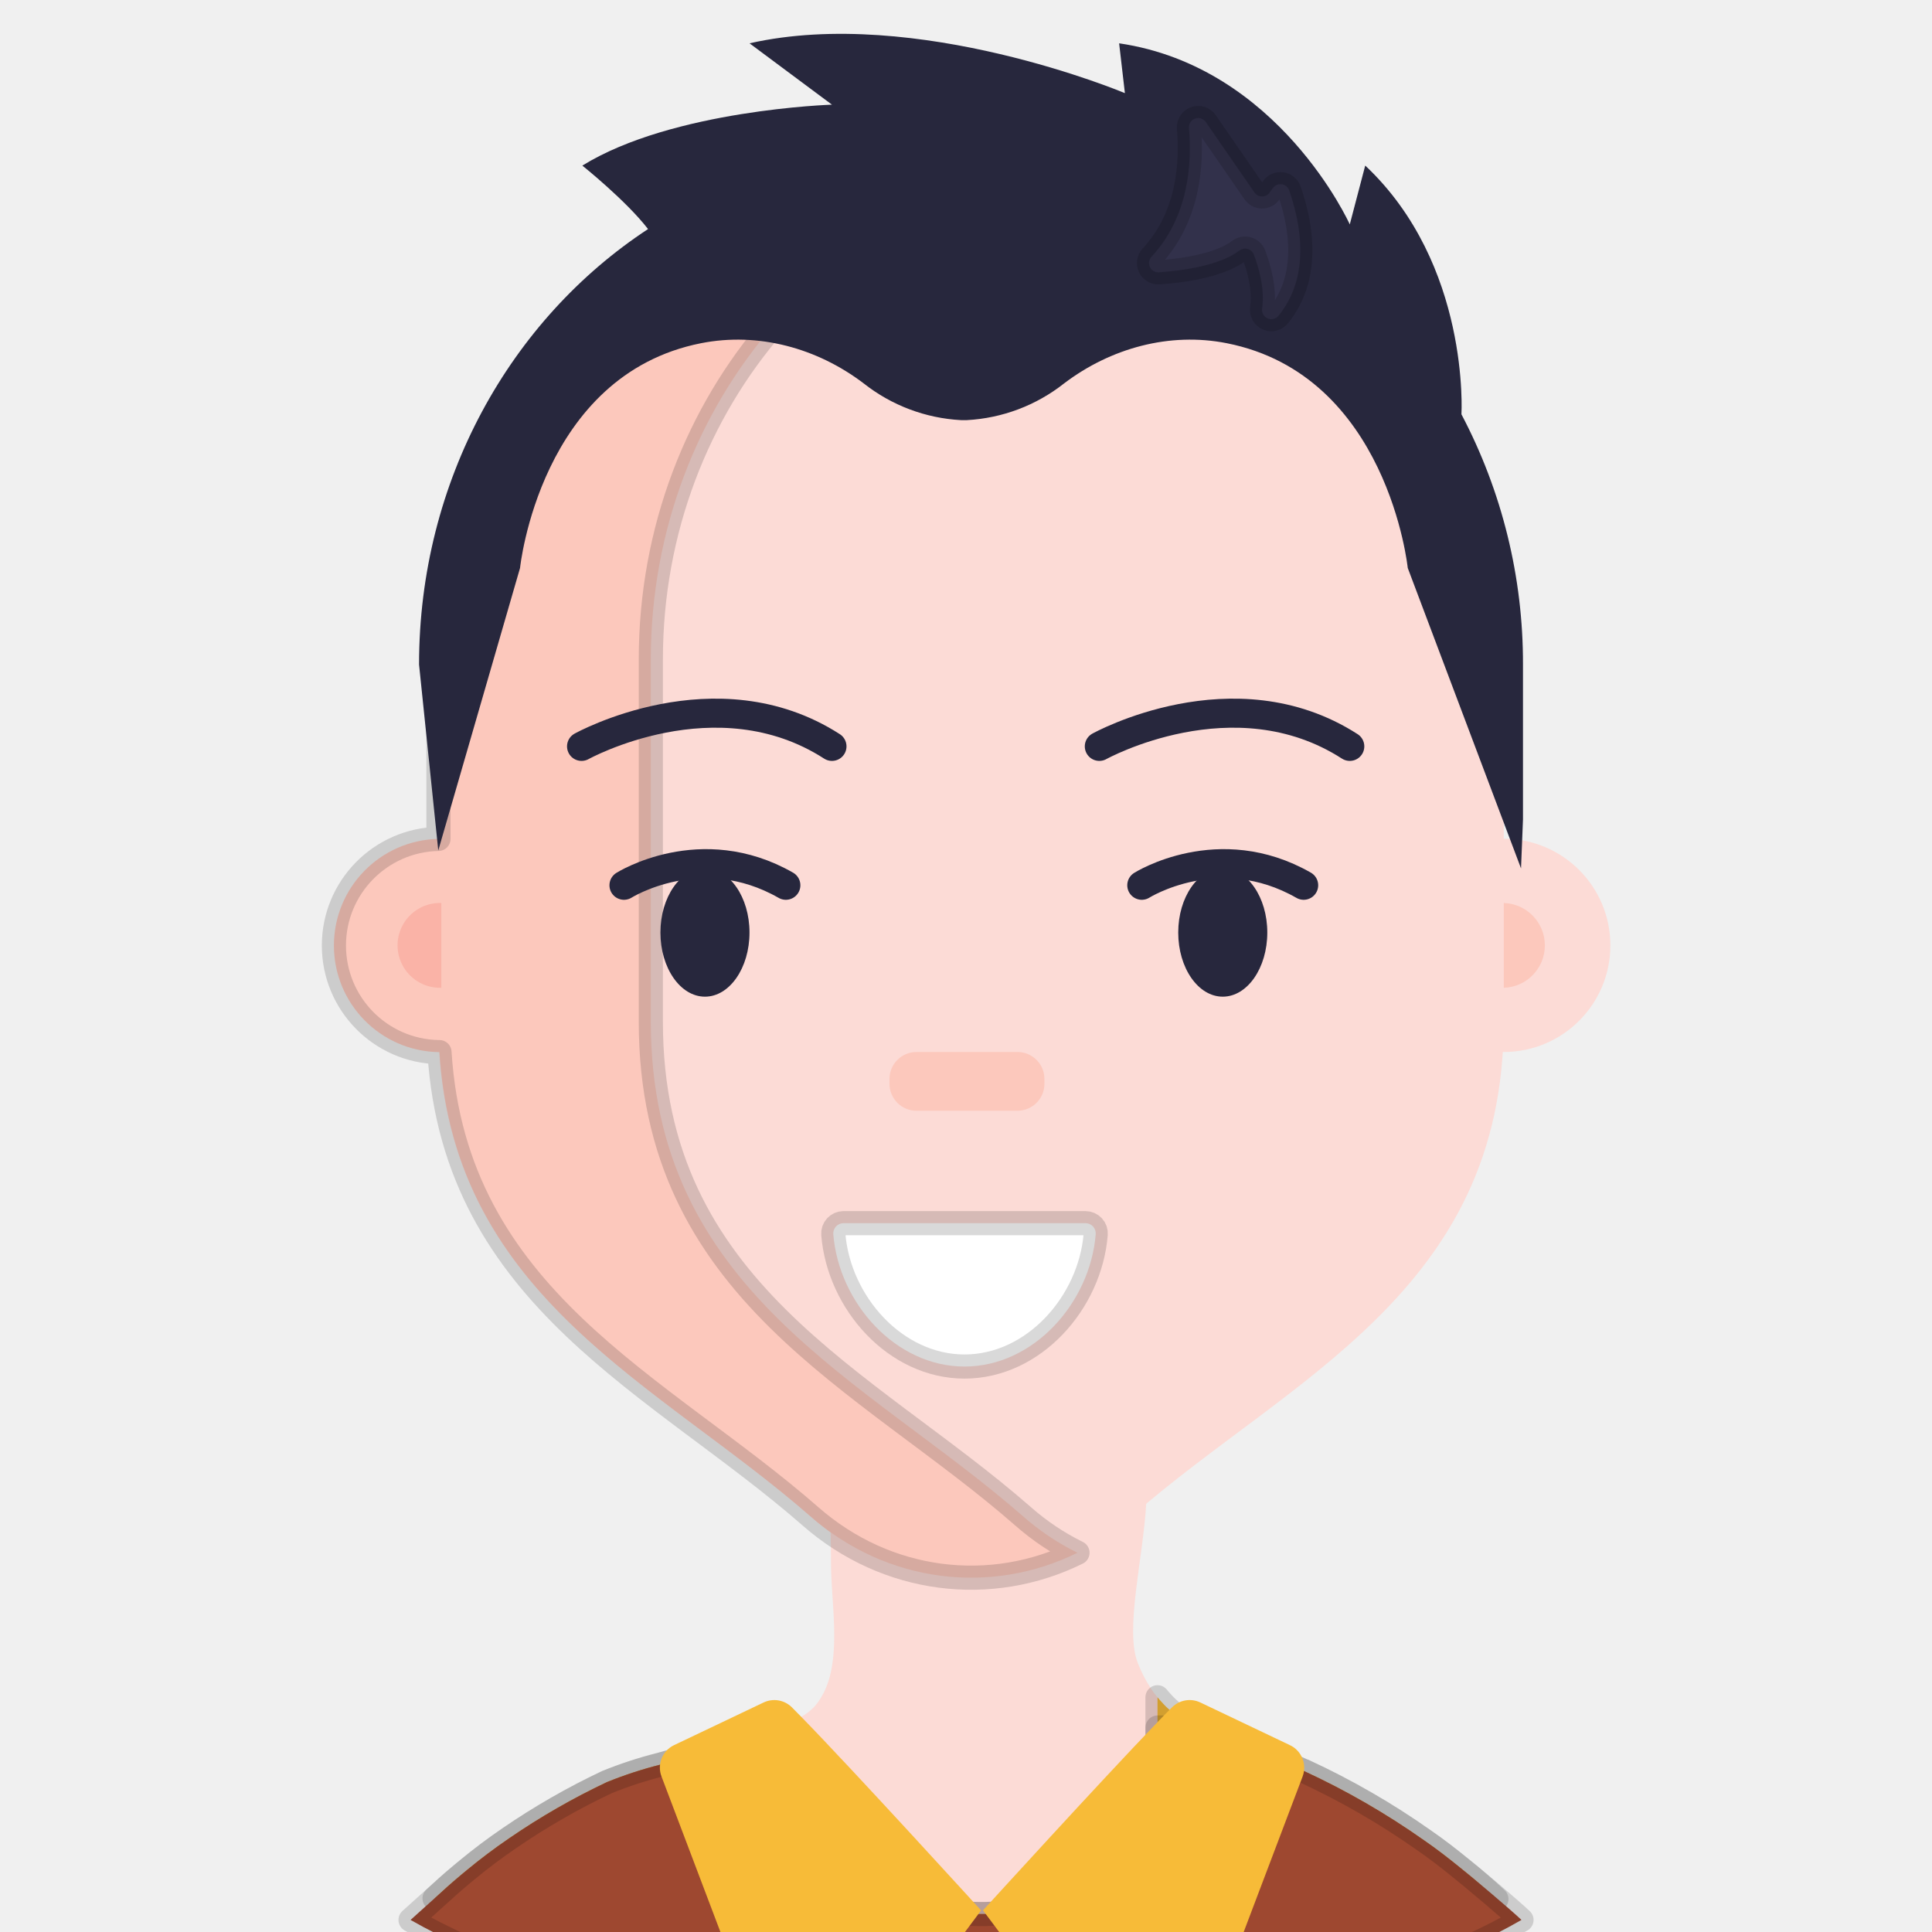
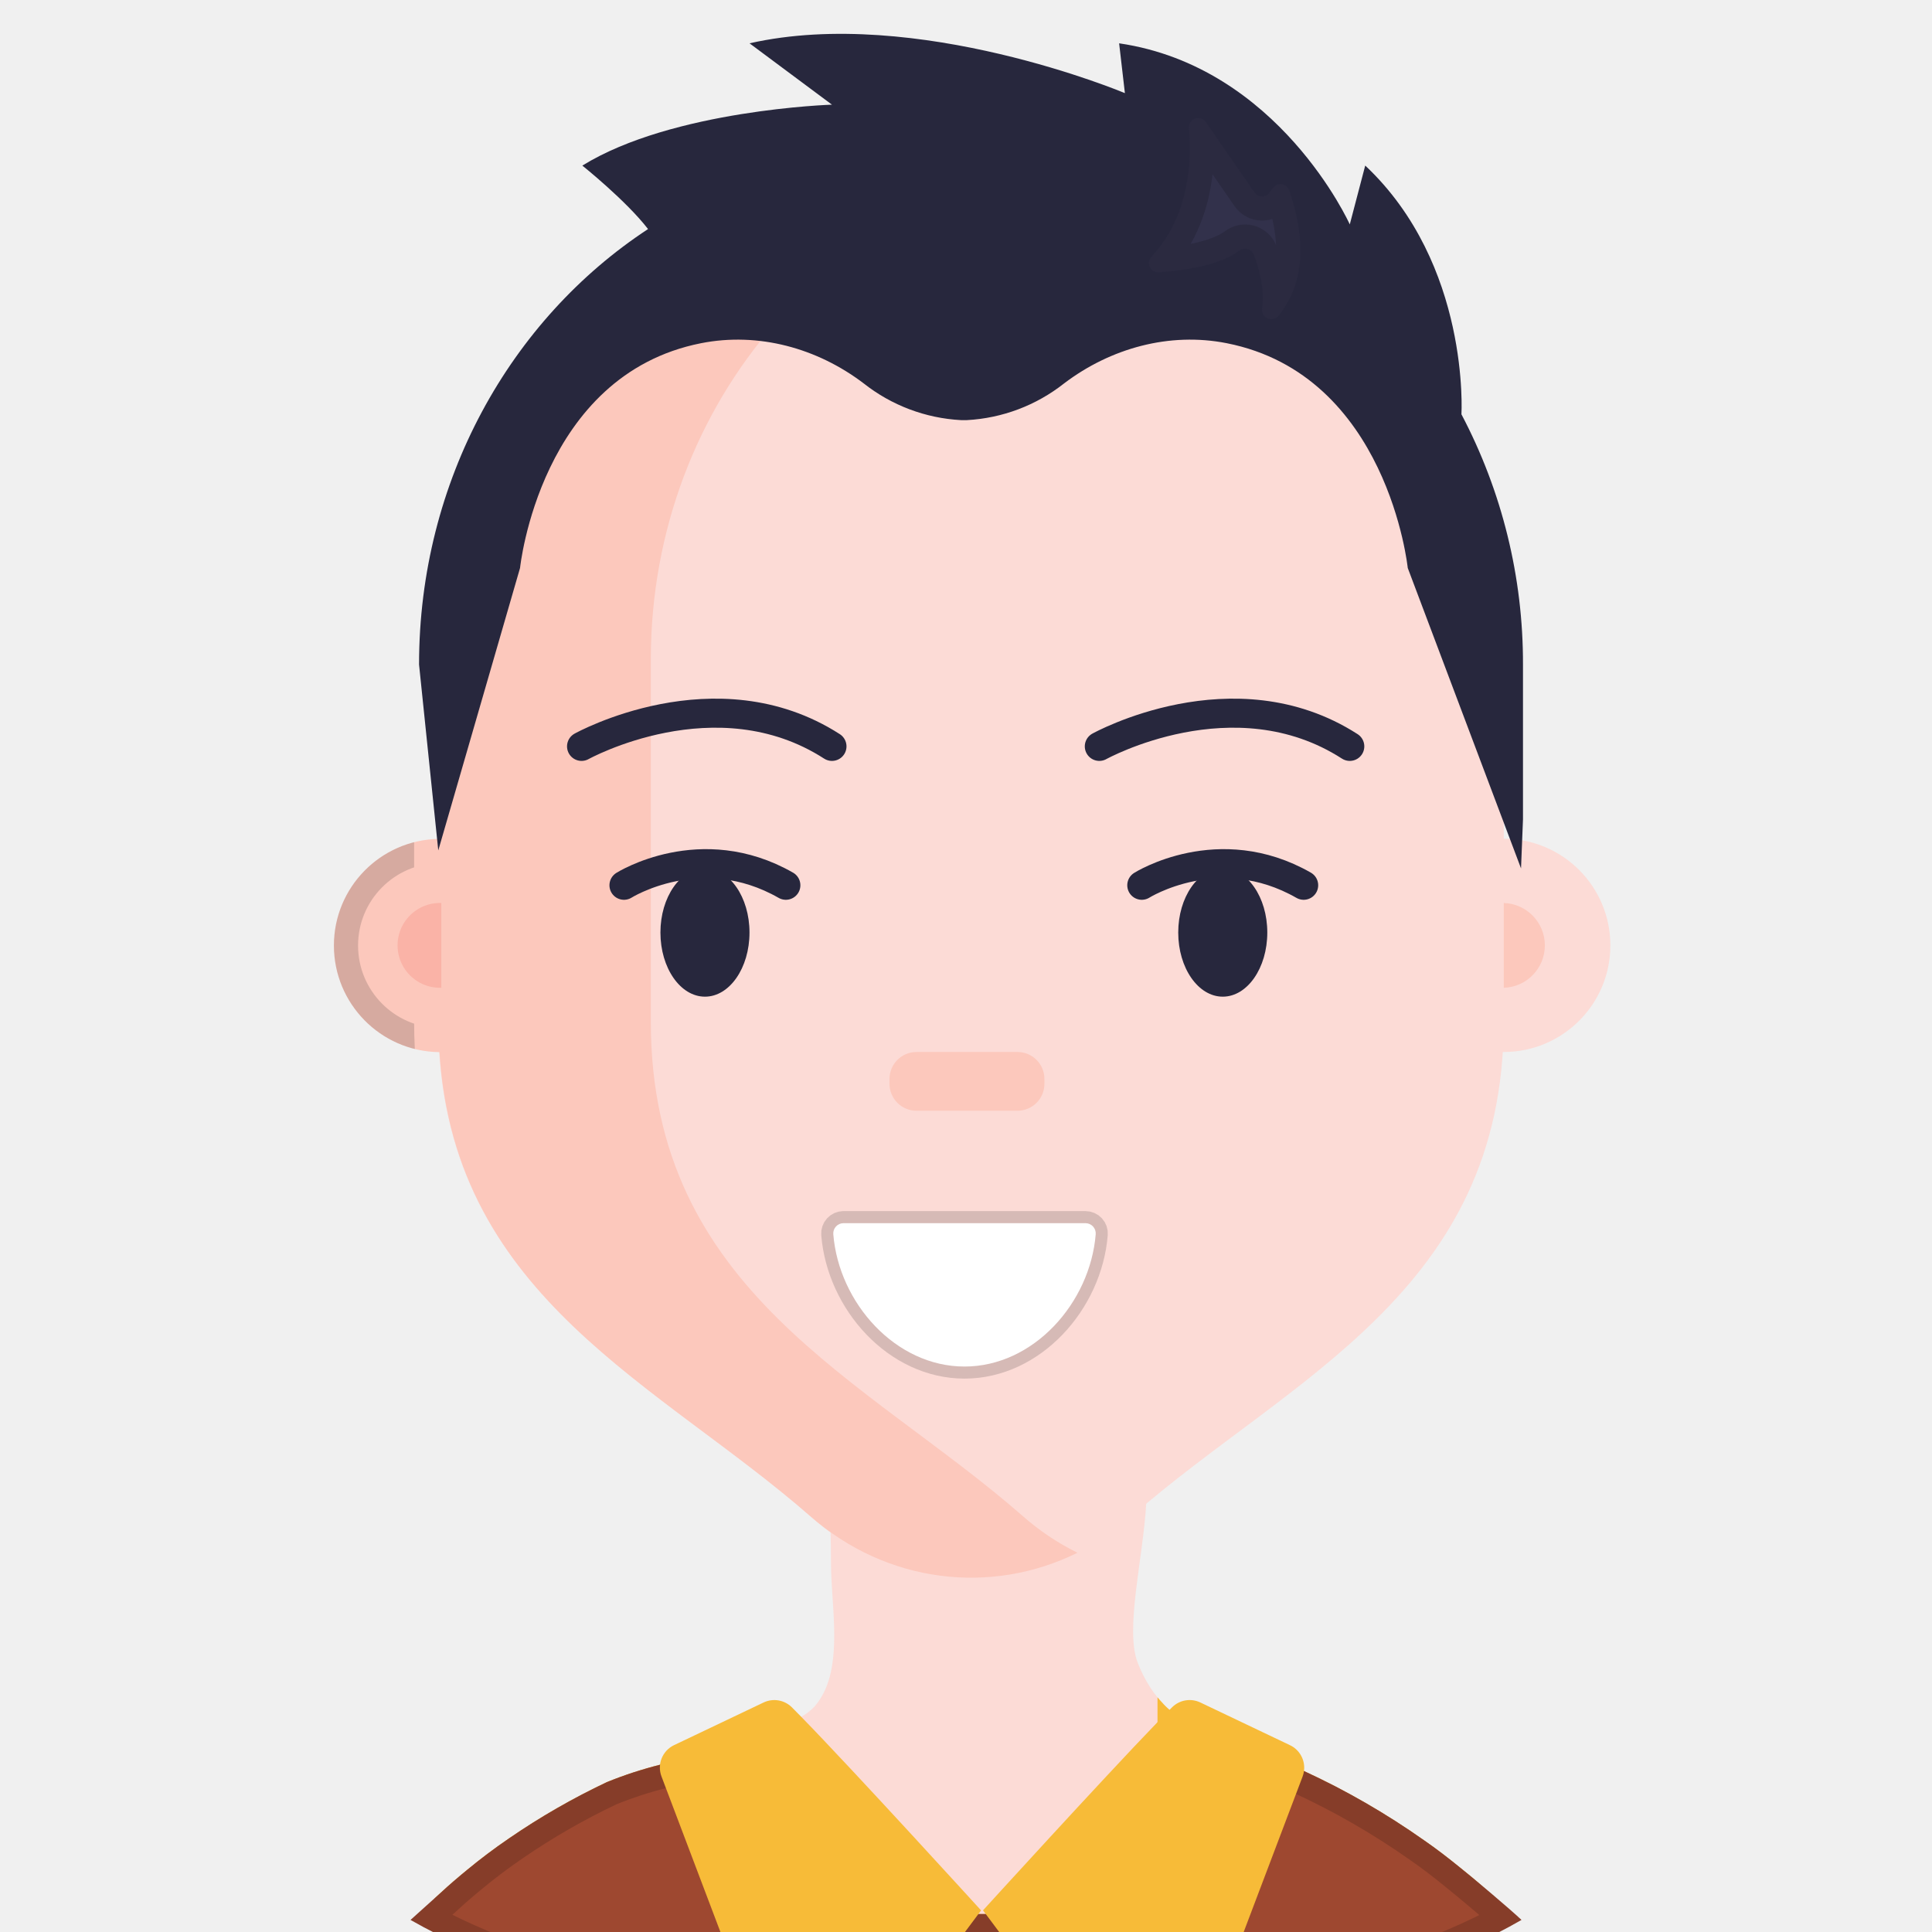
<svg xmlns="http://www.w3.org/2000/svg" id="Layer_1" viewBox="0 0 160 160">
  <defs>
    <style>.cls-1{fill:#f7bb38;}.cls-2{fill:#fab3a7;}.cls-3{fill:#fcc8bc;}.cls-4{fill:none;stroke:#27273d;stroke-linecap:round;stroke-width:2.406px;}.cls-5{fill:#fcdbd6;}.cls-6{fill:#32314b;}.cls-7{fill:#9e4830;}.cls-8{fill:#fff;}.cls-9{fill:#27273d;}</style>
  </defs>
  <g id="Avatars">
    <g id="Artboard">
      <g id="Men">
        <g id="Avatar-Users2_49">
          <g id="Icons">
-             <path id="Path" class="cls-5" d="M123.921,157.271c-10.68,6.161-22.54,9.999-34.805,11.265-3.029.309-6.072.464-9.116.464-2.228,0-4.434-.082-6.621-.247-12.959-.955-25.542-4.786-36.833-11.217l-.557-.316c.186-.175.368-.344.557-.512.32-.296.646-.588.976-.873.069-.055.141-.12.21-.179.313-.268.629-.536.952-.798,1.107-.917,2.27-1.791,3.489-2.623,2.568-1.763,5.272-3.317,8.088-4.648,1.431-.581,2.9-1.062,4.397-1.44,2.918-.825,6.531-1.774,9.219-2.812.858-.317,1.69-.703,2.485-1.155h0c.414-.235.791-.53,1.117-.877.389-.459.702-.976.928-1.533,1.234-2.97.412-7.167.412-10.333,0-.956-.017-1.794-.034-2.54h0c-.199-7.562-1.031-5.228,5.517-7.425.749-.171,1.51-.286,2.276-.344h0c4.953-.488,15.96-.904,17.287.344.997.935,1.189,2.815,1.059,5.06-.251,4.469-1.777,10.412-.708,13.159.28.731.636,1.43,1.062,2.087.177.276.373.54.584.791.131.162.261.313.402.457.076.093.165.179.244.261s.196.189.296.275l.048.038h0l.055.055.065.055c.096.086.196.168.299.244.06.053.123.103.189.148.483.366.996.69,1.533.969.199.107.402.21.605.303s.454.217.688.313c.234.096.526.223.798.344.141.052.275.107.423.158.636.244,1.31.481,2.001.722.141.048.282.096.423.151l.368.131c.131.041.261.089.392.141l.54.196c.282.107.567.213.856.344.227.086.457.179.688.275.23.096.368.155.55.237.182.083.416.186.626.282h.027c3.485,1.607,6.816,3.529,9.952,5.741,1.031.712,1.99,1.454,2.929,2.217,1.072.846,2.093,1.728,3.063,2.647Z" />
-             <path id="Path-2" class="cls-5" d="M124.533,54.607v30.013c0,22.382-17.817,29.562-30.807,40.941-7.583,6.775-19.044,6.775-26.627,0-12.987-11.385-30.803-18.562-30.803-40.941v-30.013c0-22.584,17.249-40.906,38.531-40.906h11.175c21.282.014,38.531,18.322,38.531,40.906Z" />
-             <path id="Path-3" class="cls-3" d="M53.899,84.62v-30.013c0-21.433,15.537-39.019,35.317-40.748-1.062-.103-2.135-.148-3.221-.148h-11.151c-21.282,0-38.534,18.312-38.534,40.906v14.857c-4.808.095-8.657,4.02-8.657,8.829s3.848,8.734,8.657,8.829h.086c1.282,20.436,18.219,27.5,30.717,38.438,6.328,5.552,14.957,6.562,22.12,3.022-1.631-.804-3.149-1.82-4.513-3.022-13.004-11.392-30.821-18.566-30.821-40.951Z" stroke="#000" stroke-opacity="0.15" stroke-width="2" stroke-linejoin="round" />
-             <circle id="Oval" class="cls-5" cx="124.533" cy="78.291" r="8.831" />
+             <g fill="#fcdbd6">
+               <path d="M123.921,157.271c-10.68,6.161-22.54,9.999-34.805,11.265-3.029.309-6.072.464-9.116.464-2.228,0-4.434-.082-6.621-.247-12.959-.955-25.542-4.786-36.833-11.217l-.557-.316c.186-.175.368-.344.557-.512.32-.296.646-.588.976-.873.069-.055.141-.12.21-.179.313-.268.629-.536.952-.798,1.107-.917,2.27-1.791,3.489-2.623,2.568-1.763,5.272-3.317,8.088-4.648,1.431-.581,2.9-1.062,4.397-1.44,2.918-.825,6.531-1.774,9.219-2.812.858-.317,1.69-.703,2.485-1.155h0c.414-.235.791-.53,1.117-.877.389-.459.702-.976.928-1.533,1.234-2.97.412-7.167.412-10.333,0-.956-.017-1.794-.034-2.54h0c-.199-7.562-1.031-5.228,5.517-7.425.749-.171,1.51-.286,2.276-.344h0c4.953-.488,15.96-.904,17.287.344.997.935,1.189,2.815,1.059,5.06-.251,4.469-1.777,10.412-.708,13.159.28.731.636,1.43,1.062,2.087.177.276.373.54.584.791.131.162.261.313.402.457.076.093.165.179.244.261s.196.189.296.275l.048.038h0l.055.055.065.055c.096.086.196.168.299.244.06.053.123.103.189.148.483.366.996.69,1.533.969.199.107.402.21.605.303s.454.217.688.313c.234.096.526.223.798.344.141.052.275.107.423.158.636.244,1.31.481,2.001.722.141.048.282.096.423.151l.368.131c.131.041.261.089.392.141l.54.196c.282.107.567.213.856.344.227.086.457.179.688.275.23.096.368.155.55.237.182.083.416.186.626.282h.027c3.485,1.607,6.816,3.529,9.952,5.741,1.031.712,1.99,1.454,2.929,2.217,1.072.846,2.093,1.728,3.063,2.647Z" id="ab0" />
+             </g>
+             <g fill="#fcdbd6">
+               <path d="M124.533,54.607v30.013c0,22.382-17.817,29.562-30.807,40.941-7.583,6.775-19.044,6.775-26.627,0-12.987-11.385-30.803-18.562-30.803-40.941v-30.013c0-22.584,17.249-40.906,38.531-40.906h11.175c21.282.014,38.531,18.322,38.531,40.906Z" id="ab1" />
+             </g>
+             <g fill="#fcc8bc">
+               <path d="M53.899,84.62v-30.013c0-21.433,15.537-39.019,35.317-40.748-1.062-.103-2.135-.148-3.221-.148h-11.151c-21.282,0-38.534,18.312-38.534,40.906v14.857c-4.808.095-8.657,4.02-8.657,8.829s3.848,8.734,8.657,8.829h.086c1.282,20.436,18.219,27.5,30.717,38.438,6.328,5.552,14.957,6.562,22.12,3.022-1.631-.804-3.149-1.82-4.513-3.022-13.004-11.392-30.821-18.566-30.821-40.951Z" id="ab2" />
+             </g>
+             <mask id="am2" maskUnits="userSpaceOnUse" x="0" y="0" width="160" height="160">
+               <use href="#ab2" fill="#fff" />
+               <use href="#ab0" fill="#000" stroke="#000" stroke-width="4" stroke-linejoin="round" />
+               <use href="#ab1" fill="#000" stroke="#000" stroke-width="4" stroke-linejoin="round" />
+               <use href="#ab3" fill="#000" stroke="#000" stroke-width="4" stroke-linejoin="round" />
+               <use href="#ab6" fill="#000" stroke="#000" stroke-width="4" stroke-linejoin="round" />
+               <use href="#ab7" fill="#000" stroke="#000" stroke-width="4" stroke-linejoin="round" />
+               <use href="#ab8" fill="#000" stroke="#000" stroke-width="4" stroke-linejoin="round" />
+             </mask>
+             <use href="#ab2" fill="none" stroke="#000" stroke-opacity="0.15" stroke-width="4" stroke-linejoin="round" mask="url(#am2)" />
+             <g fill="#fcdbd6">
+               <circle cx="124.533" cy="78.291" r="8.831" id="ab3" />
+             </g>
            <path id="Path-4" class="cls-4" d="M48.162,61.812s11.127-6.188,20.738,0" />
            <path id="Path-5" class="cls-4" d="M91.041,61.812s11.131-6.188,20.742,0" />
-             <rect id="Rectangle" class="cls-3" x="73.665" y="87.122" width="12.829" height="4.864" rx="2.23" ry="2.23" />
-             <path id="Path-6" class="cls-2" d="M36.547,74.781c-1.281-.04-2.482.62-3.134,1.723-.652,1.103-.652,2.473,0,3.576.652,1.103,1.853,1.763,3.134,1.723v-7.023Z" />
-             <path id="Path-7" class="cls-3" d="M124.536,81.804c1.897-.059,3.403-1.614,3.403-3.511s-1.507-3.452-3.403-3.511v7.023Z" />
+             <g fill="#fcc8bc">
+               <rect x="73.665" y="87.122" width="12.829" height="4.864" rx="2.23" ry="2.23" id="ab6" />
+             </g>
+             <g fill="#fab3a7">
+               <path d="M36.547,74.781c-1.281-.04-2.482.62-3.134,1.723-.652,1.103-.652,2.473,0,3.576.652,1.103,1.853,1.763,3.134,1.723v-7.023Z" id="ab7" />
+             </g>
+             <g fill="#fcc8bc">
+               <path d="M124.536,81.804c1.897-.059,3.403-1.614,3.403-3.511s-1.507-3.452-3.403-3.511v7.023Z" id="ab8" />
+             </g>
            <ellipse id="Oval-2" class="cls-9" cx="58.382" cy="77.229" rx="3.688" ry="5.311" />
            <ellipse id="Oval-3" class="cls-9" cx="101.264" cy="77.229" rx="3.688" ry="5.311" />
            <path id="Path-8" class="cls-4" d="M51.675,73.314s6.373-4.025,13.406,0" />
            <path id="Path-9" class="cls-4" d="M94.558,73.314s6.37-4.025,13.406,0" />
-             <path id="Path-10" class="cls-8" d="M69.856,101.298c-.237 0-.463.099-.624.274-.161.174-.241.408-.222.644.461,5.686,5.156,10.955,10.866,10.955h0c5.717,0,10.405-5.27,10.866-10.955.019-.236-.061-.47-.222-.644-.161-.174-.387-.274-.624-.274h-20.041Z" stroke="#000" stroke-opacity="0.15" stroke-width="2" stroke-linejoin="round" />
-             <path id="Path-11" class="cls-1" d="M123.921,157.271c-10.68,6.161-22.54,9.999-34.805,11.265-3.029.309-6.072.464-9.116.464-2.228,0-4.434-.082-6.621-.247-12.959-.955-25.542-4.786-36.833-11.217l-.557-.316c.186-.175.368-.344.557-.512.32-.296.646-.588.976-.873.069-.055.141-.12.21-.179.313-.268.629-.536.952-.798,1.107-.917,2.27-1.791,3.489-2.623,2.568-1.763,5.272-3.317,8.088-4.648,1.431-.581,2.9-1.062,4.397-1.44,2.918-.825,6.531-1.774,9.219-2.812v7.721l11.935,6.37c.863.712,3.022,1.069,5.208,1.086h.598c2.062-.048,4.053-.406,4.861-1.079l9.381-6.37v-10.502c.131.162.261.313.402.457.076.093.165.179.244.261.079.083.196.189.296.275l.045.045h0c.017.02.037.037.058.052l.065.055c.096.086.196.168.299.244.06.053.123.103.189.148.483.366.996.69,1.533.969.199.107.402.21.605.303.203.093.454.217.688.313s.526.223.798.344c.141.052.275.107.423.158.636.244,1.31.481,2.001.722.141.048.282.096.423.151l.368.131c.131.041.261.089.392.141l.54.196c.282.107.567.213.856.344.227.086.457.179.688.275.23.096.368.155.55.237.182.083.416.186.626.282h.028c3.485,1.607,6.816,3.529,9.952,5.741,1.031.712,1.99,1.454,2.929,2.217,1.075.848,2.097,1.731,3.066,2.65Z" stroke="#000" stroke-opacity="0.15" stroke-width="2" stroke-linejoin="round" />
+             <use href="#ab13" fill="none" stroke="#000" stroke-opacity="0.15" stroke-width="2" stroke-linejoin="round" />
+             <g fill="#fff">
+               <path d="M69.856,101.298c-.237 0-.463.099-.624.274-.161.174-.241.408-.222.644.461,5.686,5.156,10.955,10.866,10.955h0c5.717,0,10.405-5.27,10.866-10.955.019-.236-.061-.47-.222-.644-.161-.174-.387-.274-.624-.274h-20.041Z" id="ab13" />
+             </g>
+             <g fill="#f7bb38">
+               <path d="M123.921,157.271c-10.68,6.161-22.54,9.999-34.805,11.265-3.029.309-6.072.464-9.116.464-2.228,0-4.434-.082-6.621-.247-12.959-.955-25.542-4.786-36.833-11.217l-.557-.316c.186-.175.368-.344.557-.512.32-.296.646-.588.976-.873.069-.055.141-.12.21-.179.313-.268.629-.536.952-.798,1.107-.917,2.27-1.791,3.489-2.623,2.568-1.763,5.272-3.317,8.088-4.648,1.431-.581,2.9-1.062,4.397-1.44,2.918-.825,6.531-1.774,9.219-2.812v7.721l11.935,6.37c.863.712,3.022,1.069,5.208,1.086h.598c2.062-.048,4.053-.406,4.861-1.079l9.381-6.37v-10.502c.131.162.261.313.402.457.076.093.165.179.244.261.079.083.196.189.296.275l.045.045h0c.017.02.037.037.058.052l.065.055c.096.086.196.168.299.244.06.053.123.103.189.148.483.366.996.69,1.533.969.199.107.402.21.605.303.203.093.454.217.688.313s.526.223.798.344c.141.052.275.107.423.158.636.244,1.31.481,2.001.722.141.048.282.096.423.151l.368.131c.131.041.261.089.392.141l.54.196c.282.107.567.213.856.344.227.086.457.179.688.275.23.096.368.155.55.237.182.083.416.186.626.282h.028c3.485,1.607,6.816,3.529,9.952,5.741,1.031.712,1.99,1.454,2.929,2.217,1.075.848,2.097,1.731,3.066,2.65Z" id="ab14" />
+             </g>
+             <mask id="am14" maskUnits="userSpaceOnUse" x="0" y="0" width="160" height="160">
+               <use href="#ab14" fill="#fff" />
+               <use href="#ab18" fill="#000" stroke="#000" stroke-width="4" stroke-linejoin="round" />
+               <use href="#ab19" fill="#000" stroke="#000" stroke-width="4" stroke-linejoin="round" />
+             </mask>
+             <use href="#ab14" fill="none" stroke="#000" stroke-opacity="0.15" stroke-width="4" stroke-linejoin="round" mask="url(#am14)" />
            <path id="Path-12" class="cls-9" d="M121.03,34.315s.743-12.413-7.968-20.604l-1.279,4.874s-5.864-13.062-19.102-14.998l.478,4.125S75.906.456,62.073,3.587l6.827,5.081s-13.19.416-20.673,5.046c0,0,3.62,2.894,5.442,5.256-11.382,7.466-18.965,20.828-18.965,36.066l1.592,15.393,6.772-23.392s1.64-15.974,14.988-18.614c4.747-.938,9.625.402,13.475,3.331,2.308,1.821,5.122,2.882,8.058,3.039h.481c2.933-.158,5.745-1.219,8.051-3.039,3.853-2.925,8.728-4.269,13.475-3.331,13.348,2.64,14.988,18.614,14.988,18.614l9.381,24.881.162-4.06v-12.822c.019-7.219-1.73-14.334-5.095-20.721Z" />
-             <path id="Path-13" class="cls-6" d="M98.463,10.6c.261,3.008-.041,7.36-3.094,10.656-.22.229-.276.57-.141.857s.433.462.75.439c2.032-.141,5.015-.564,6.662-1.798.191-.149.442-.2.676-.137s.426.232.517.457c.412,1.076.925,2.826.688,4.489-.045.346.148.678.47.811s.693.033.905-.244c1.471-1.798,2.705-5.008.873-10.361-.094-.27-.33-.466-.613-.508-.283-.043-.566.075-.735.305l-.285.388c-.147.201-.382.317-.631.313-.249-.004-.48-.129-.62-.334l-4.022-5.823c-.195-.288-.559-.408-.887-.294-.328.115-.538.435-.512.782h0Z" stroke="#000" stroke-opacity="0.15" stroke-width="2" stroke-linejoin="round" />
-             <path id="Path-14" class="cls-7" d="M126,159c-10.68,6.161-24.619,8.271-36.884,9.536-3.029.309-6.072.464-9.116.464-2.228,0-4.434-.082-6.621-.247-12.959-.955-28.088-3.322-39.379-9.753l2.547-2.292c.32-.296.646-.588.976-.873.069-.055.141-.12.21-.179.313-.268.629-.536.952-.798,1.107-.917,2.27-1.791,3.489-2.623,2.568-1.763,5.272-3.317,8.088-4.648,1.431-.581,2.9-1.062,4.397-1.44,2.918-.825,6.531-1.774,9.219-2.812v7.721l11.935,6.37c.863.712,3.022,1.069,5.208,1.086h.598c2.062-.048,4.053-.406,4.861-1.079l9.381-6.37v-7.996h3.135c.199.107.402.21.605.303.203.093.454.217.688.313s.526.223.798.344c.141.052.275.107.423.158.636.244,1.31.481,2.001.722.141.048.282.096.423.151l.368.131c.131.041.261.089.392.141l.54.196c.282.107.567.213.856.344.227.086.457.179.688.275.23.096.368.155.55.237s.416.186.626.282h.027c3.485,1.607,6.816,3.529,9.952,5.741,1.031.712,1.99,1.454,2.929,2.217,1.072.848,4.173,3.46,5.142,4.379Z" stroke="#000" stroke-opacity="0.15" stroke-width="2" stroke-linejoin="round" />
-             <path id="Path-15" class="cls-1" d="M81.248,158.21l-.223.303h0l-7.642,10.24c-3.688-.272-7.355-.779-10.979-1.516l-7.621-20.116c-.381-1.001.067-2.127,1.031-2.592l7.425-3.537c.787-.374,1.724-.213,2.341.402l.777.787h0c4.414,4.52,14.891,16.029,14.891,16.029Z" />
-             <path id="Path-16" class="cls-1" d="M107.992,146.656c-.019.161-.058.32-.117.471l-7.377,19.467c-3.747.895-7.549,1.542-11.382,1.939l-7.487-10.031-.22-.296s9.845-10.814,14.462-15.596c.364-.378.688-.718.99-1.014h0l.203-.203c.617-.615,1.554-.776,2.341-.402l7.425,3.537c.807.383,1.276,1.242,1.162,2.128h0Z" />
+             <g fill="#32314b">
+               <path d="M98.463,10.6c.261,3.008-.041,7.36-3.094,10.656-.22.229-.276.57-.141.857s.433.462.75.439c2.032-.141,5.015-.564,6.662-1.798.191-.149.442-.2.676-.137s.426.232.517.457c.412,1.076.925,2.826.688,4.489-.045.346.148.678.47.811s.693.033.905-.244c1.471-1.798,2.705-5.008.873-10.361-.094-.27-.33-.466-.613-.508-.283-.043-.566.075-.735.305l-.285.388c-.147.201-.382.317-.631.313-.249-.004-.48-.129-.62-.334l-4.022-5.823c-.195-.288-.559-.408-.887-.294-.328.115-.538.435-.512.782h0Z" id="ab16" />
+             </g>
+             <mask id="am16" maskUnits="userSpaceOnUse" x="0" y="0" width="160" height="160">
+               <use href="#ab16" fill="#fff" />
+             </mask>
+             <use href="#ab16" fill="none" stroke="#000" stroke-opacity="0.15" stroke-width="4" stroke-linejoin="round" mask="url(#am16)" />
+             <g fill="#9e4830">
+               <path d="M126,159c-10.68,6.161-24.619,8.271-36.884,9.536-3.029.309-6.072.464-9.116.464-2.228,0-4.434-.082-6.621-.247-12.959-.955-28.088-3.322-39.379-9.753l2.547-2.292c.32-.296.646-.588.976-.873.069-.055.141-.12.21-.179.313-.268.629-.536.952-.798,1.107-.917,2.27-1.791,3.489-2.623,2.568-1.763,5.272-3.317,8.088-4.648,1.431-.581,2.9-1.062,4.397-1.44,2.918-.825,6.531-1.774,9.219-2.812v7.721l11.935,6.37c.863.712,3.022,1.069,5.208,1.086h.598c2.062-.048,4.053-.406,4.861-1.079l9.381-6.37v-7.996h3.135c.199.107.402.21.605.303.203.093.454.217.688.313s.526.223.798.344c.141.052.275.107.423.158.636.244,1.31.481,2.001.722.141.048.282.096.423.151l.368.131c.131.041.261.089.392.141l.54.196c.282.107.567.213.856.344.227.086.457.179.688.275.23.096.368.155.55.237s.416.186.626.282h.027c3.485,1.607,6.816,3.529,9.952,5.741,1.031.712,1.99,1.454,2.929,2.217,1.072.848,4.173,3.46,5.142,4.379Z" id="ab17" />
+             </g>
+             <mask id="am17" maskUnits="userSpaceOnUse" x="0" y="0" width="160" height="160">
+               <use href="#ab17" fill="#fff" />
+             </mask>
+             <use href="#ab17" fill="none" stroke="#000" stroke-opacity="0.15" stroke-width="4" stroke-linejoin="round" mask="url(#am17)" />
+             <g fill="#f7bb38">
+               <path d="M81.248,158.21l-.223.303h0l-7.642,10.24c-3.688-.272-7.355-.779-10.979-1.516l-7.621-20.116c-.381-1.001.067-2.127,1.031-2.592l7.425-3.537c.787-.374,1.724-.213,2.341.402l.777.787h0c4.414,4.52,14.891,16.029,14.891,16.029Z" id="ab18" />
+             </g>
+             <g fill="#f7bb38">
+               <path d="M107.992,146.656c-.019.161-.058.32-.117.471l-7.377,19.467c-3.747.895-7.549,1.542-11.382,1.939l-7.487-10.031-.22-.296s9.845-10.814,14.462-15.596c.364-.378.688-.718.99-1.014h0l.203-.203c.617-.615,1.554-.776,2.341-.402l7.425,3.537c.807.383,1.276,1.242,1.162,2.128h0Z" id="ab19" />
+             </g>
          </g>
        </g>
      </g>
    </g>
  </g>
</svg>
